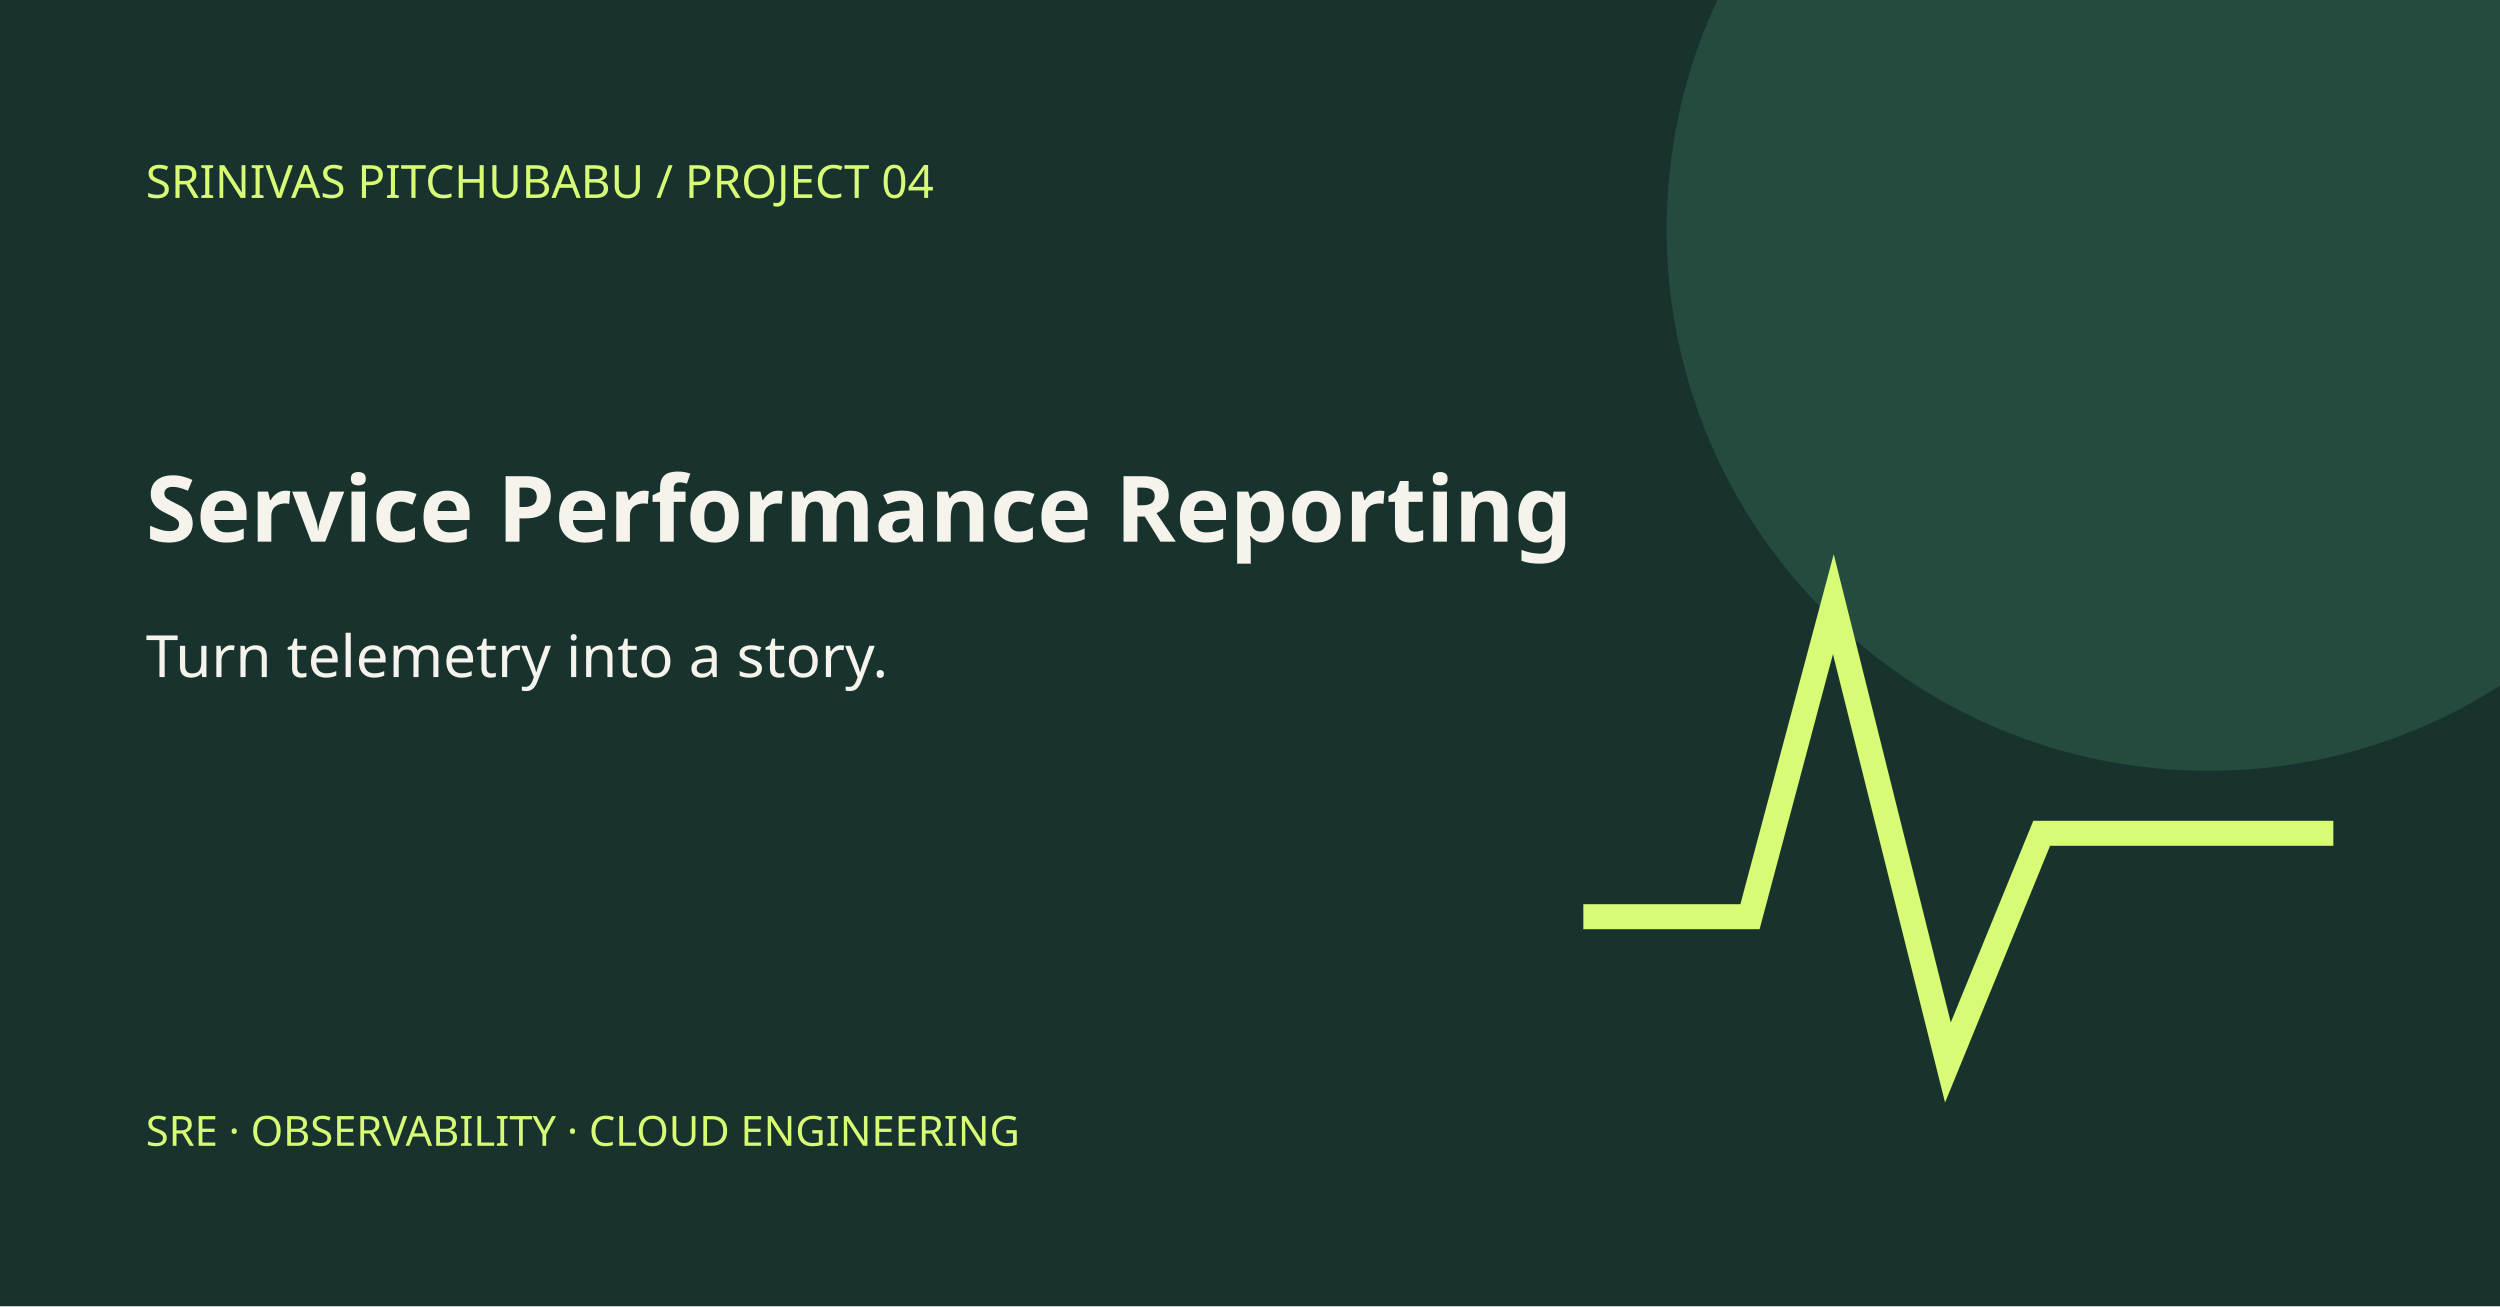
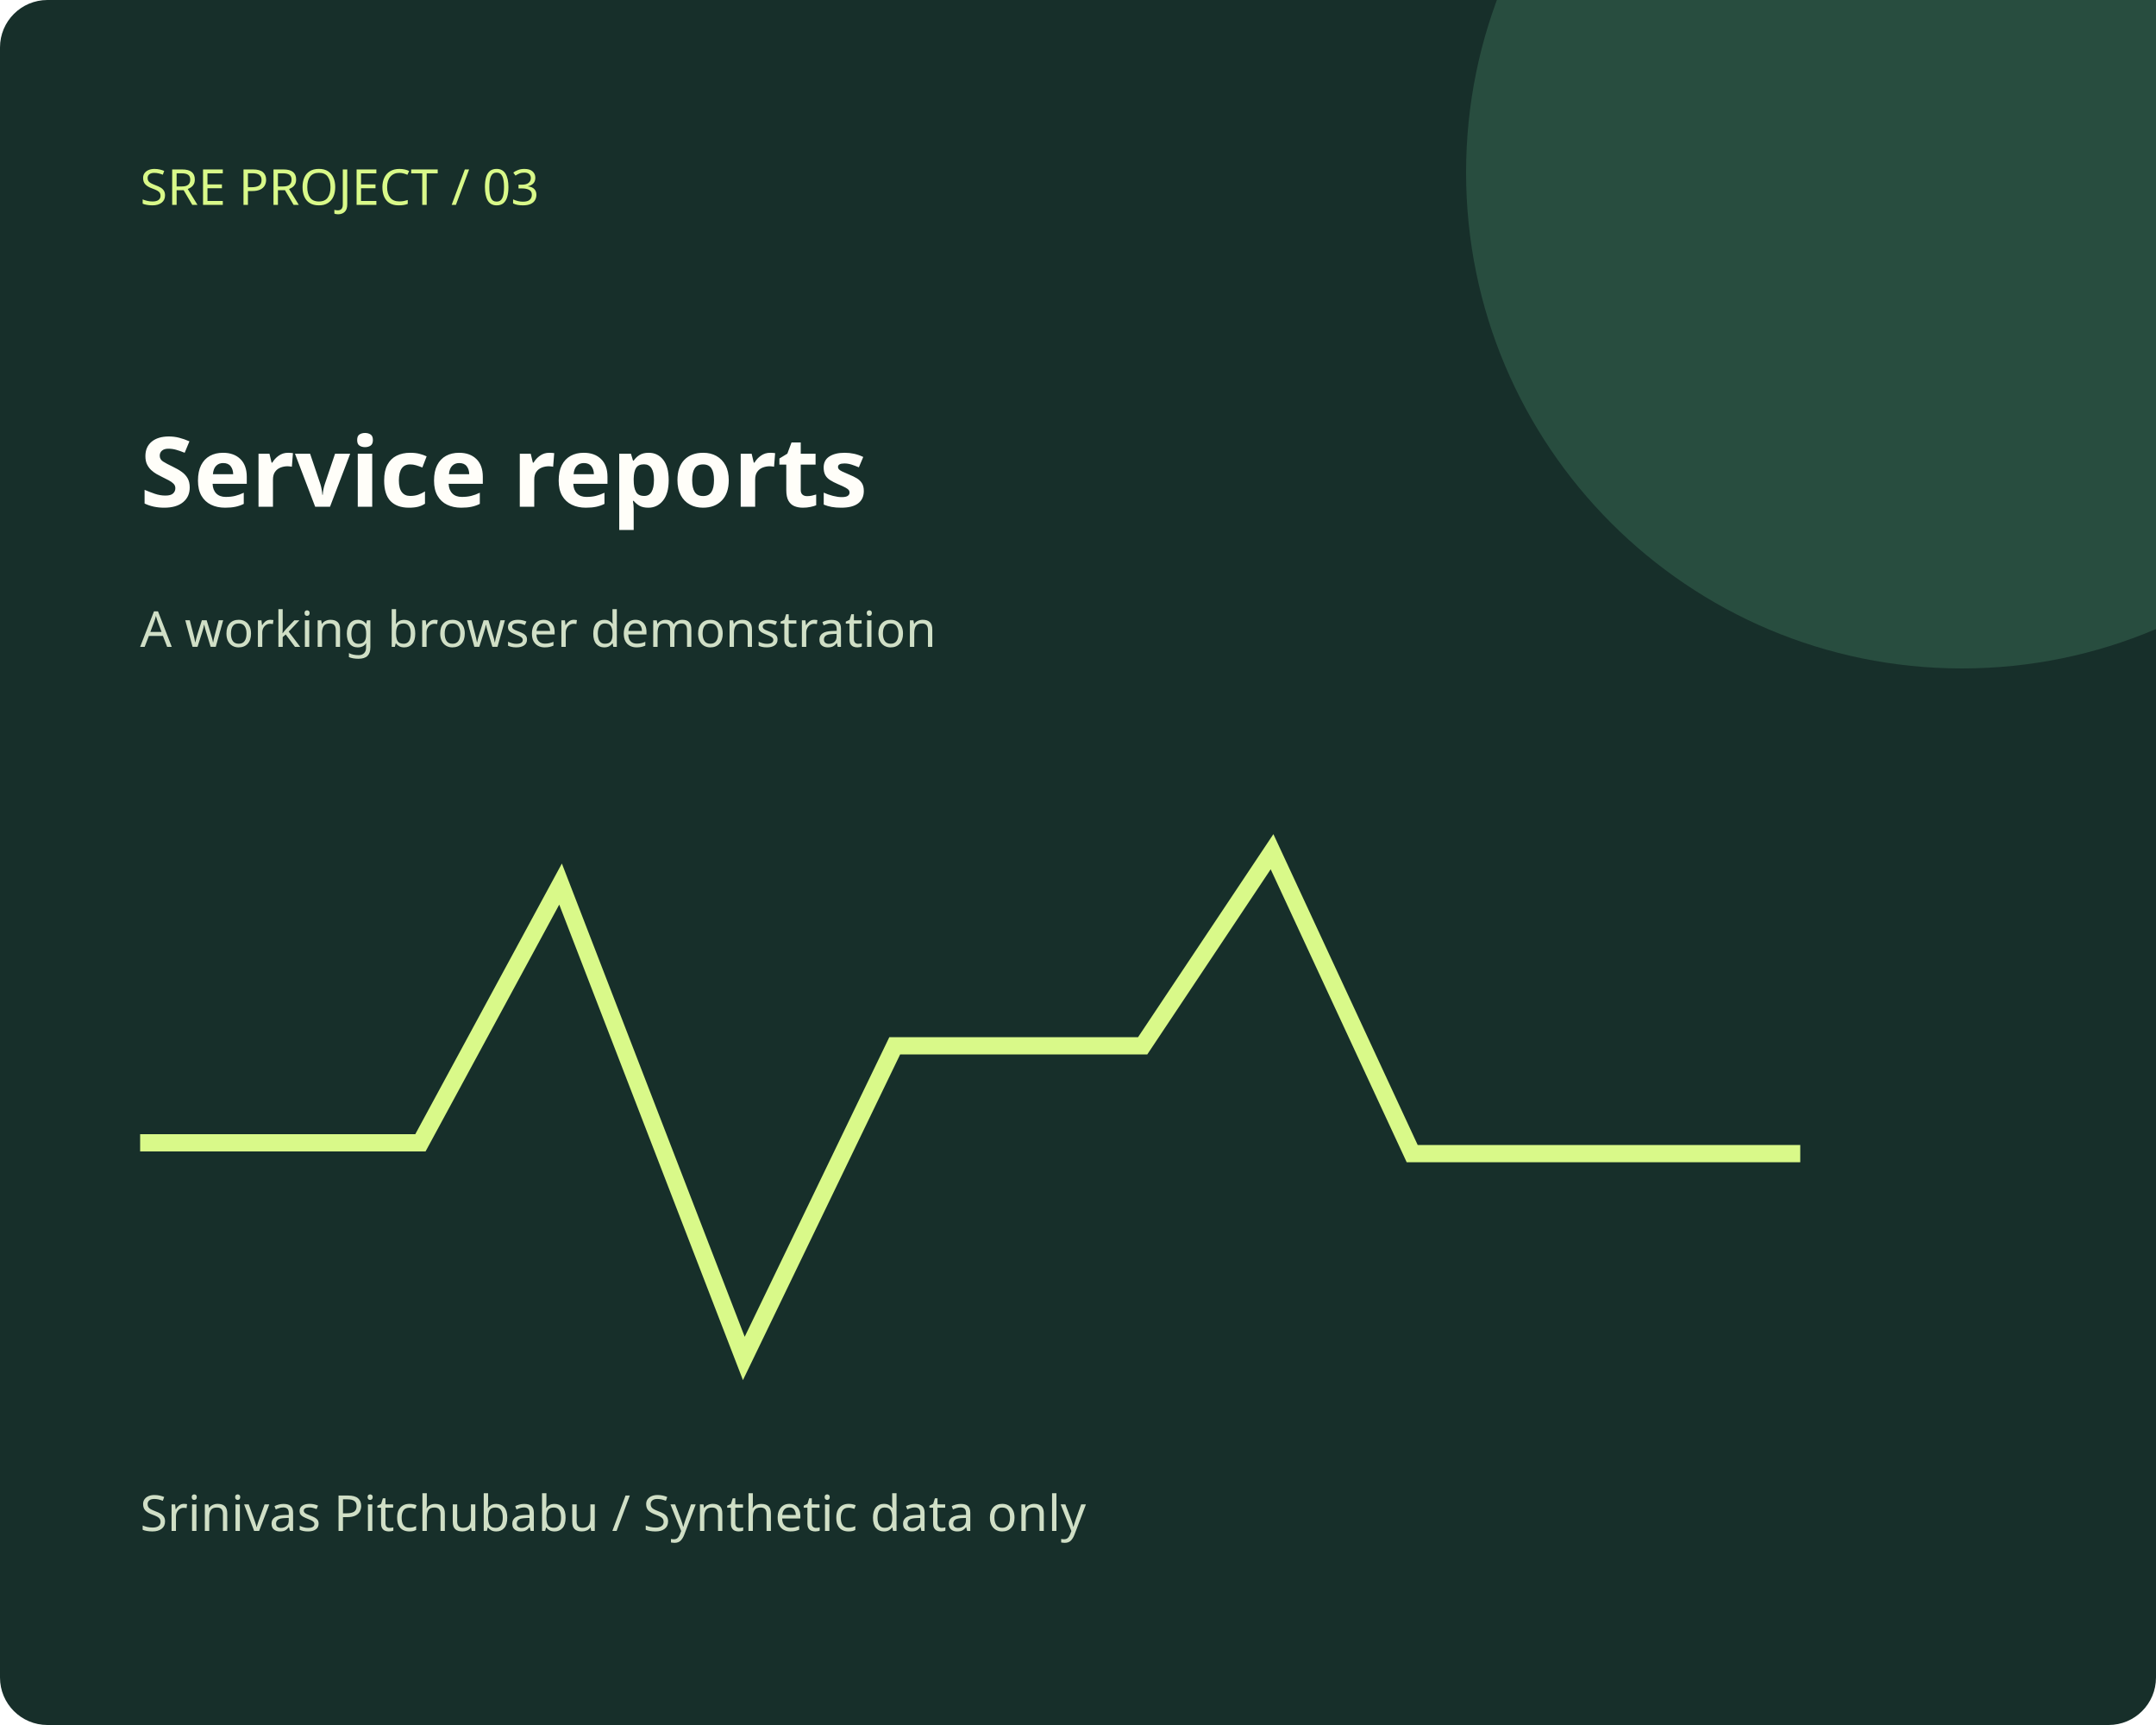
- <svg xmlns="http://www.w3.org/2000/svg" width="1200" height="627" viewBox="0 0 1200 627">
-   <rect width="1200" height="627" fill="#18332e" />
-   <circle cx="1060" cy="110" r="260" fill="#254a3e" />
-   <path d="M760 440h80l40-150 55 220 45-110h140" stroke="#d7fb75" stroke-width="12" fill="none" />
-   <text x="70" y="95" fill="#d7fb75" font-family="sans-serif" font-size="22">SRINIVAS PITCHUBABU / PROJECT 04</text>
-   <text x="70" y="260" fill="#f5f3ec" font-family="sans-serif" font-size="44" font-weight="bold">Service Performance Reporting</text>
-   <text x="70" y="325" fill="#f5f3ec" font-family="sans-serif" font-size="28">Turn telemetry into a story.</text>
-   <text x="70" y="550" fill="#d7fb75" font-family="sans-serif" font-size="20">SRE · OBSERVABILITY · CLOUD ENGINEERING</text>
+ <svg xmlns="http://www.w3.org/2000/svg" width="1000" height="800" viewBox="0 0 1000 800">
+   <rect width="1000" height="800" rx="22" fill="#172f2a" />
+   <circle cx="910" cy="80" r="230" fill="#284d3f" />
+   <g font-family="sans-serif">
+     <text x="65" y="95" font-size="23" fill="#d9f989">SRE PROJECT / 03</text>
+     <text x="65" y="235" font-size="45" font-weight="bold" fill="#fffef9">Service reports</text>
+     <text x="65" y="300" font-size="23" fill="#d0dfc6">A working browser demonstration</text>
+     <path d="M65 530h130l65-120 85 220 70-145h115l60-90 65 140h180" stroke="#d9f989" fill="none" stroke-width="8" />
+     <text x="65" y="710" font-size="23" fill="#d0dfc6">Srinivas Pitchubabu / Synthetic data only</text>
+   </g>
</svg>
